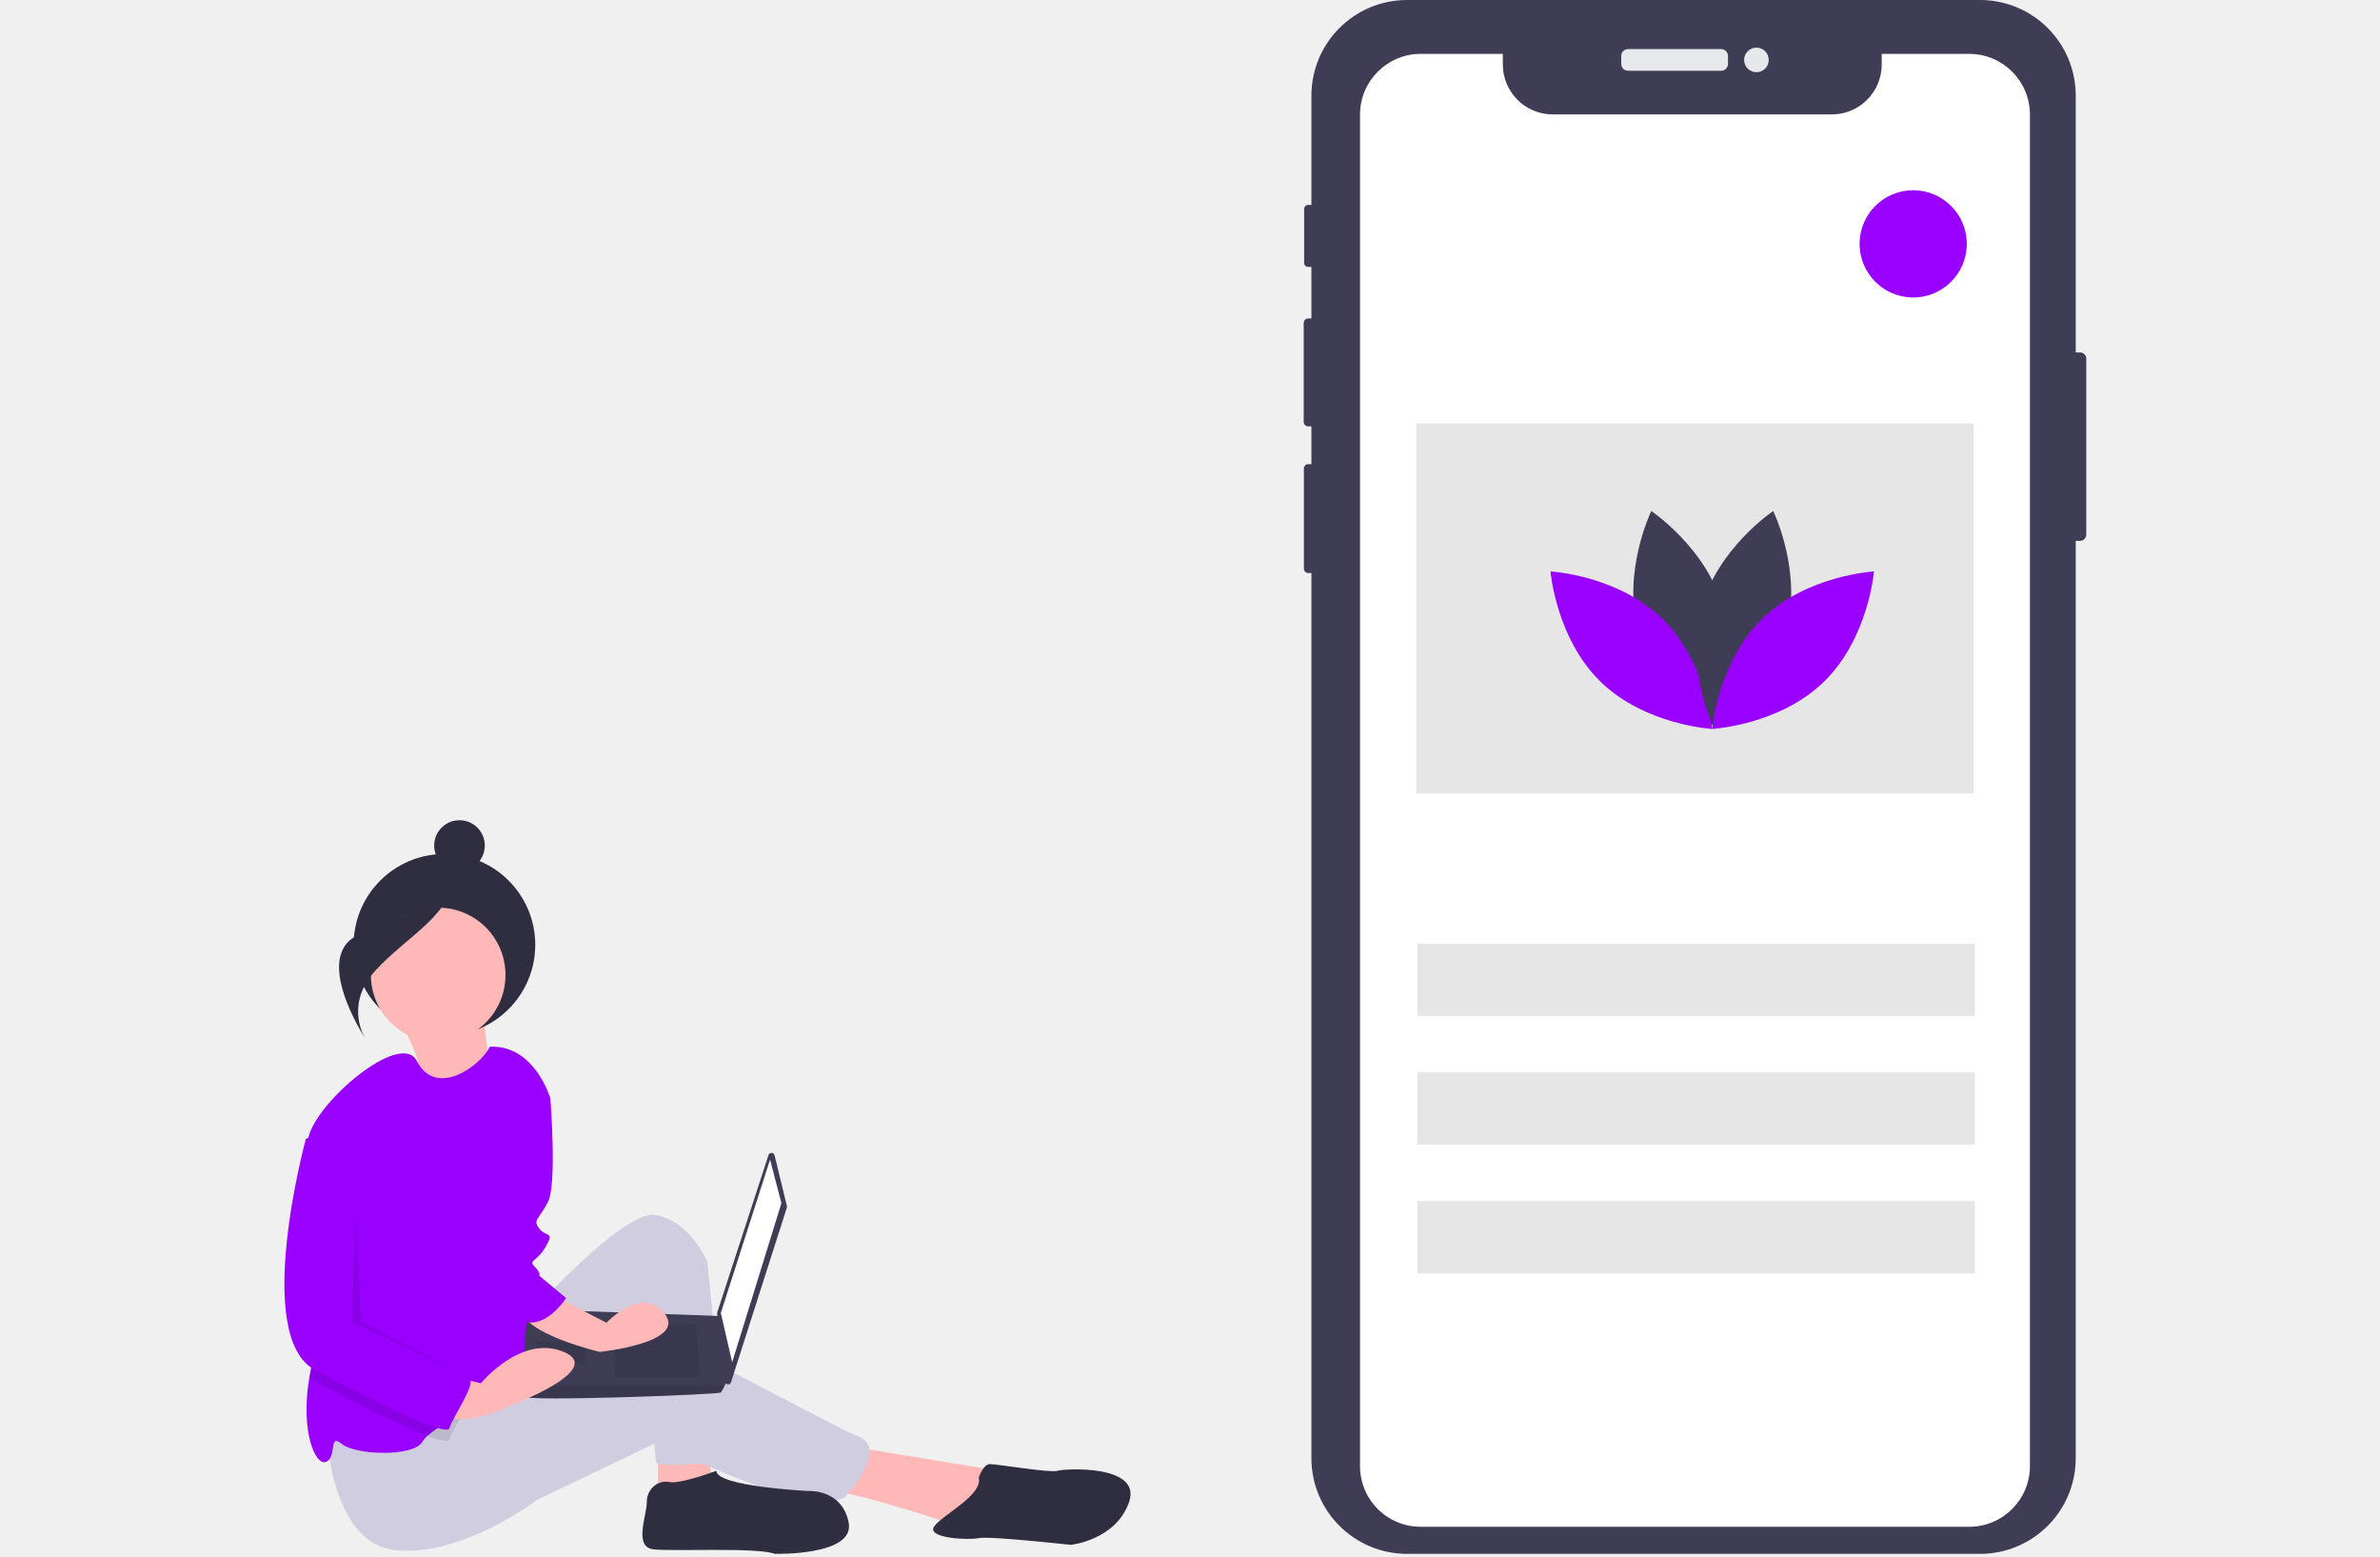
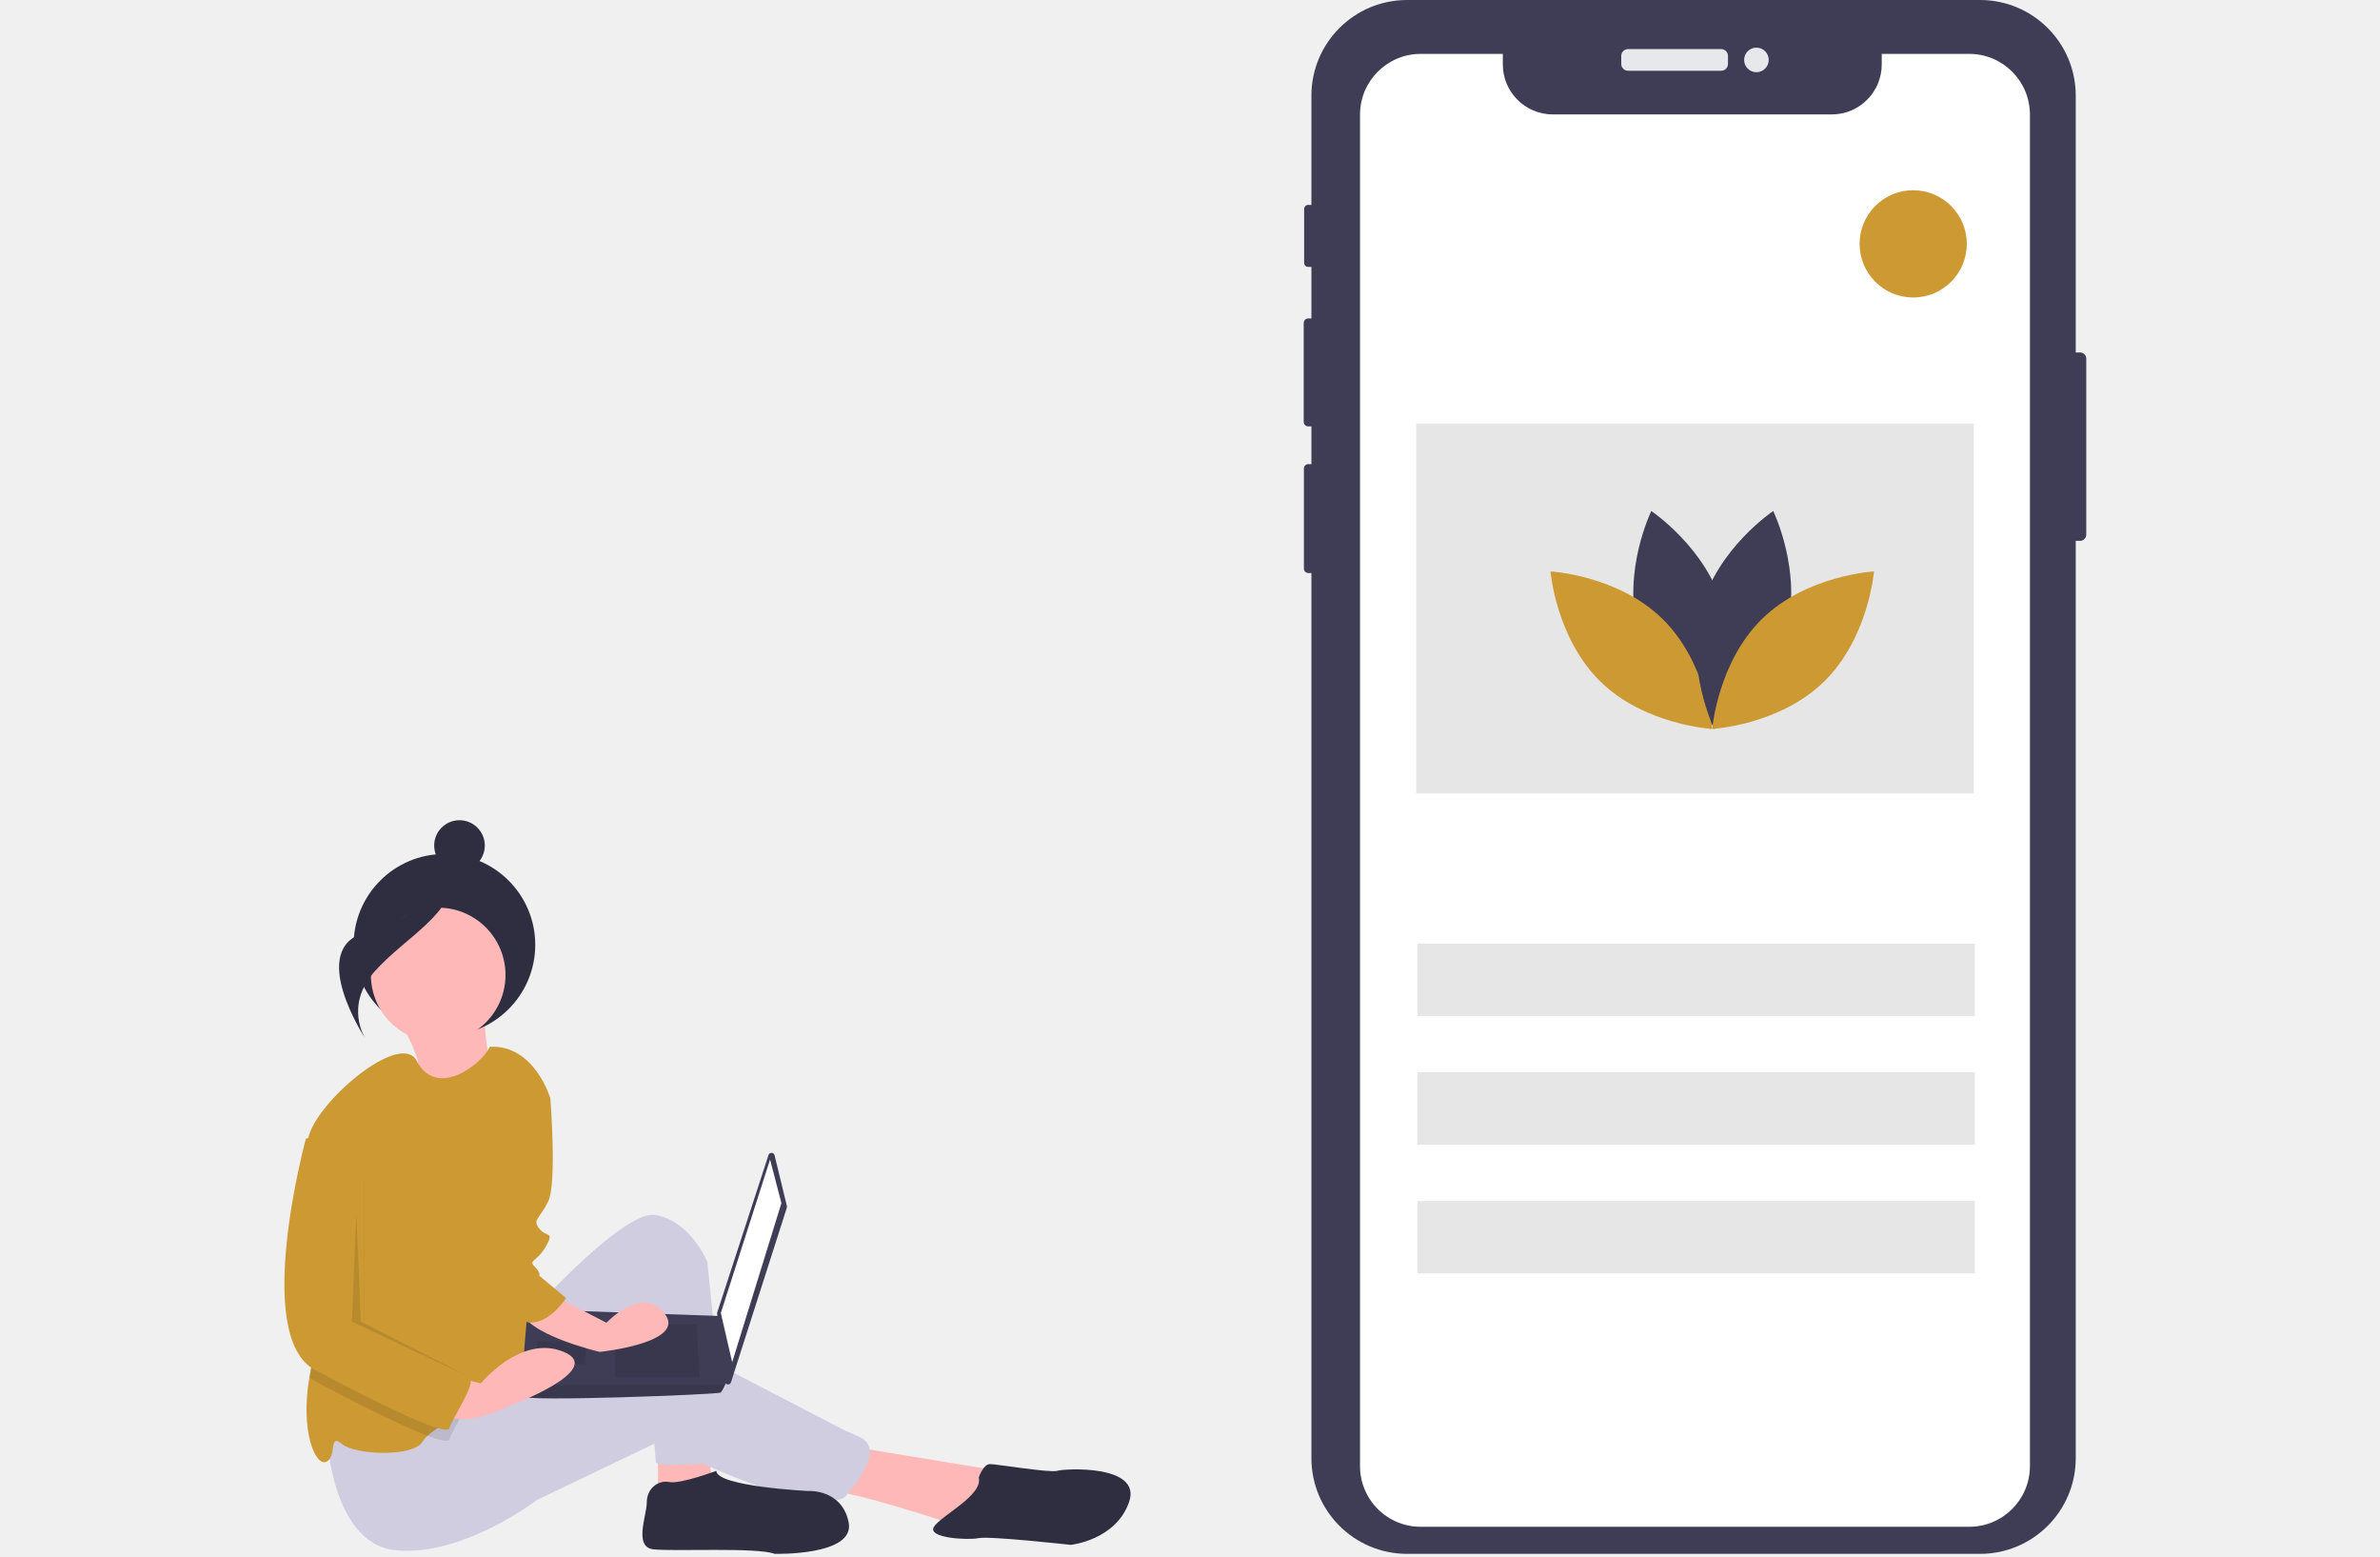
<svg xmlns="http://www.w3.org/2000/svg" id="e4e5ac1e-f7c3-49db-bea6-73c2d2e1dfe0" data-name="Layer 1" width="888" height="580.723" viewBox="0 0 888 580.723">
  <path d="M304.558,539.723s10.804,17.136,6.946,21.776,28.95,4.756,28.95,4.756-4.928-24.928-3.478-30.665Z" transform="translate(-156 -159.6383)" fill="#ffb8b8" />
  <circle cx="165.825" cy="352.416" r="33.88" fill="#2f2e41" />
  <polygon points="245.51 536.052 245.51 556.137 265.594 551.952 263.921 537.726 245.51 536.052" fill="#ffb8b8" />
  <path d="M472.642,699.038l56.069,9.205-14.226,20.921s-39.332-13.39-49.374-13.39S472.642,699.038,472.642,699.038Z" transform="translate(-156 -159.6383)" fill="#ffb8b8" />
  <path d="M345.441,658.869s41.843-48.537,55.232-46.027,19.248,17.574,19.248,17.574l7.532,74.48s-26.779,2.511-26.779,0-5.021-56.069-5.021-56.069S356.32,735.859,335.399,678.117Z" transform="translate(-156 -159.6383)" fill="#d0cde1" />
  <path d="M277.656,691.506s.837,43.843,25.942,46.353,52.722-18.737,52.722-18.737l45.19-21.649s53.559,28.344,69.459,20.813c0,0,16.737-17.574,5.858-22.595s-.837,0-.837,0l-64.438-33.474s-12.553-3.347-34.311,5.858-51.048,13.39-51.048,13.39Z" transform="translate(-156 -159.6383)" fill="#d0cde1" />
  <circle cx="163.498" cy="363.66" r="25.106" fill="#ffb8b8" />
-   <path d="M355.483,593.594l-1.674,35.148s.837,46.027-6.695,49.374c-3.808,1.69-11.457,5.088-18.528,8.804-5.306,2.778-10.285,5.724-13.063,8.26a9.368,9.368,0,0,0-1.883,2.184c-3.347,5.858-25.106,5.021-30.127.837s-1.674,5.021-5.858,6.695c-4.05,1.623-9.666-11.649-6.226-31.466.109-.661.234-1.331.368-2.008,3.841-19.206-2.193-65.208-1.264-82.982a31.273,31.273,0,0,1,.427-4.05c2.511-13.39,34.545-40.638,40.537-29.03,7.381,14.327,24.336,1.239,27.248-5.281,16.737-.837,22.595,19.248,22.595,19.248Z" transform="translate(-156 -159.6383)" fill="#9900FF" />
+   <path d="M355.483,593.594l-1.674,35.148s.837,46.027-6.695,49.374c-3.808,1.69-11.457,5.088-18.528,8.804-5.306,2.778-10.285,5.724-13.063,8.26a9.368,9.368,0,0,0-1.883,2.184c-3.347,5.858-25.106,5.021-30.127.837s-1.674,5.021-5.858,6.695c-4.05,1.623-9.666-11.649-6.226-31.466.109-.661.234-1.331.368-2.008,3.841-19.206-2.193-65.208-1.264-82.982a31.273,31.273,0,0,1,.427-4.05c2.511-13.39,34.545-40.638,40.537-29.03,7.381,14.327,24.336,1.239,27.248-5.281,16.737-.837,22.595,19.248,22.595,19.248Z" transform="translate(-156 -159.6383)" fill="#CC9933" />
  <path d="M423.268,708.243s-13.39,5.021-17.574,4.184-8.369,2.511-8.369,7.532-5.021,16.737,2.511,17.574,38.495-.837,45.19,1.674c0,0,30.127.837,27.616-11.716s-15.063-11.716-15.063-11.716S423.268,714.101,423.268,708.243Z" transform="translate(-156 -159.6383)" fill="#2f2e41" />
  <path d="M521.18,710.754s1.674-5.021,4.184-5.021,22.595,3.347,25.106,2.511,31.8-2.511,26.779,11.716-21.758,15.9-21.758,15.9-30.127-3.347-34.311-2.511-19.248,0-16.737-4.184S522.854,717.449,521.18,710.754Z" transform="translate(-156 -159.6383)" fill="#2f2e41" />
  <path d="M445.005,590.551l4.591,18.938a1.183,1.183,0,0,1-.023.639L428.747,675.211a1.183,1.183,0,0,1-2.302-.227l-2.881-25.353a1.183,1.183,0,0,1,.051-.5l19.116-58.667A1.183,1.183,0,0,1,445.005,590.551Z" transform="translate(-156 -159.6383)" fill="#3f3d56" />
  <polygon points="287.316 432.512 291.555 448.761 273.186 508.105 268.947 489.737 287.316 432.512" fill="#fff" />
  <path d="M350.768,680.46c.706,2.119,73.473-.706,74.18-1.413a15.335,15.335,0,0,0,1.554-2.826c.664-1.413,1.272-2.826,1.272-2.826l-2.826-22.876L352.887,647.962s-1.802,19.386-2.169,28.259A21.199,21.199,0,0,0,350.768,680.46Z" transform="translate(-156 -159.6383)" fill="#3f3d56" />
  <polygon points="259.763 493.975 261.176 513.757 229.385 513.757 229.385 493.975 259.763 493.975" opacity="0.1" />
  <polygon points="218.788 500.334 218.978 500.296 218.081 508.811 200.419 508.811 200.419 500.334 218.788 500.334" opacity="0.1" />
  <path d="M350.768,680.46c.706,2.119,73.473-.706,74.18-1.413a15.335,15.335,0,0,0,1.554-2.826h-75.784A21.199,21.199,0,0,0,350.768,680.46Z" transform="translate(-156 -159.6383)" opacity="0.1" />
  <circle cx="171.439" cy="315.379" r="9.442" fill="#2f2e41" />
  <path d="M324.599,485.295s-9.647,16.046-32.078,22.052-.183,39.715-.183,39.715-8.09-12.258,3.579-25.239S326.365,499.967,324.599,485.295Z" transform="translate(-156 -159.6383)" fill="#2f2e41" />
  <path d="M328.587,686.92c-2.067,3.908-4.494,7.967-4.904,9.607-.276,1.113-3.339.469-8.159-1.347-9.666-3.657-26.419-12.034-42.052-20.411a13.202,13.202,0,0,1-2.042-1.339c.109-.661.234-1.331.368-2.008,3.841-19.206-2.193-65.208-1.264-82.982l7.122-2.377,14.226,13.39v56.906s36.822,20.084,39.332,21.758C332.495,678.97,330.729,682.861,328.587,686.92Z" transform="translate(-156 -159.6383)" opacity="0.1" />
  <path d="M359.667,641.295l22.595,11.716s13.39-14.226,21.758-3.347S379.752,663.89,379.752,663.89s-28.453-6.695-29.29-15.9S359.667,641.295,359.667,641.295Z" transform="translate(-156 -159.6383)" fill="#ffb8b8" />
  <path d="M322.009,672.259l13.39,3.347S350.462,657.195,366.362,663.89s-20.084,20.084-20.084,20.084-19.248,10.042-26.779,1.674S322.009,672.259,322.009,672.259Z" transform="translate(-156 -159.6383)" fill="#ffb8b8" />
-   <path d="M351.299,561.794c.837.837,10.042,7.532,10.042,7.532s2.511,31.8-.837,38.495-5.858,6.695-3.347,10.042,5.858.837,2.511,6.695-6.695,5.021-4.184,7.532,1.674,3.347,1.674,3.347l10.042,8.369s-6.161,9.813-13.96,9.091-14.493-38.381-14.493-38.381Z" transform="translate(-156 -159.6383)" fill="#9900FF" />
-   <path d="M277.656,581.878l-7.532,2.511s-20.084,73.643,3.347,86.196,49.374,25.106,50.211,21.758S333.725,675.606,331.214,673.932s-39.332-21.758-39.332-21.758v-56.906Z" transform="translate(-156 -159.6383)" fill="#9900FF" />
+   <path d="M351.299,561.794c.837.837,10.042,7.532,10.042,7.532s2.511,31.8-.837,38.495-5.858,6.695-3.347,10.042,5.858.837,2.511,6.695-6.695,5.021-4.184,7.532,1.674,3.347,1.674,3.347l10.042,8.369s-6.161,9.813-13.96,9.091-14.493-38.381-14.493-38.381Z" transform="translate(-156 -159.6383)" fill="#CC9933" />
+   <path d="M277.656,581.878l-7.532,2.511s-20.084,73.643,3.347,86.196,49.374,25.106,50.211,21.758S333.725,675.606,331.214,673.932s-39.332-21.758-39.332-21.758v-56.906Z" transform="translate(-156 -159.6383)" fill="#CC9933" />
  <polygon points="132.953 452.785 131.28 492.954 175.633 513.876 134.627 492.954 132.953 452.785" opacity="0.1" />
  <path d="M934.4,293.398v65.68a2.296,2.296,0,0,1-2.29,2.29h-1.63v342.15a35.702,35.702,0,0,1-35.7,35.7H680.99a35.693,35.693,0,0,1-35.69-35.7v-330.15h-1.18a1.618,1.618,0,0,1-1.62-1.61V334.378a1.62,1.62,0,0,1,1.62-1.62h1.18V318.678h-1.19a1.696,1.696,0,0,1-1.69-1.7v-36.87a1.694,1.694,0,0,1,1.69-1.69h1.19v-19.22h-1.21a1.498,1.498,0,0,1-1.5-1.5v-20.12a1.507,1.507,0,0,1,1.5-1.51h1.21v-40.74a35.691,35.691,0,0,1,35.69-35.69H894.78a35.7,35.7,0,0,1,35.7,35.69v95.78h1.63A2.296,2.296,0,0,1,934.4,293.398Z" transform="translate(-156 -159.6383)" fill="#3f3d56" />
  <rect x="604.903" y="18.307" width="39.823" height="8.086" rx="2.542" fill="#e6e8ec" />
  <circle cx="655.335" cy="22.35" r="4.587" fill="#e6e8ec" />
  <path d="M913.385,202.388v504.09a22.65,22.65,0,0,1-22.65,22.64h-204.65a22.611,22.611,0,0,1-22.65-22.64v-504.09a22.649,22.649,0,0,1,22.65-22.65h30.63v3.93a18.65,18.65,0,0,0,18.65,18.65h104.08a18.65,18.65,0,0,0,18.65-18.65v-3.93h32.64A22.643,22.643,0,0,1,913.385,202.388Z" transform="translate(-156 -159.6383)" fill="#fff" />
  <rect x="528.827" y="351.959" width="208" height="27" fill="#e6e6e6" />
  <rect x="528.827" y="399.959" width="208" height="27" fill="#e6e6e6" />
  <rect x="528.827" y="447.959" width="208" height="27" fill="#e6e6e6" />
-   <circle cx="713.827" cy="90.959" r="20" fill="#9900FF" />
+   <circle cx="713.827" cy="90.959" r="20" fill="#CC9933" />
  <rect x="528.41" y="157.959" width="208" height="138" fill="#e6e6e6" />
  <path d="M767.235,395.188c6.073,22.45,26.875,36.354,26.875,36.354s10.955-22.495,4.882-44.945-26.875-36.354-26.875-36.354S761.162,372.738,767.235,395.188Z" transform="translate(-156 -159.6383)" fill="#3f3d56" />
-   <path d="M776.159,390.363c16.665,16.223,18.7,41.16,18.7,41.16s-24.984-1.364-41.648-17.587-18.7-41.16-18.7-41.16S759.495,374.141,776.159,390.363Z" transform="translate(-156 -159.6383)" fill="#9900FF" />
+   <path d="M776.159,390.363c16.665,16.223,18.7,41.16,18.7,41.16s-24.984-1.364-41.648-17.587-18.7-41.16-18.7-41.16S759.495,374.141,776.159,390.363Z" transform="translate(-156 -159.6383)" fill="#CC9933" />
  <path d="M822.484,395.188c-6.073,22.45-26.875,36.354-26.875,36.354s-10.955-22.495-4.882-44.945S817.602,350.243,817.602,350.243,828.557,372.738,822.484,395.188Z" transform="translate(-156 -159.6383)" fill="#3f3d56" />
-   <path d="M813.56,390.363c-16.665,16.223-18.7,41.16-18.7,41.16s24.984-1.364,41.648-17.587,18.7-41.16,18.7-41.16S830.225,374.141,813.56,390.363Z" transform="translate(-156 -159.6383)" fill="#9900FF" />
+   <path d="M813.56,390.363c-16.665,16.223-18.7,41.16-18.7,41.16s24.984-1.364,41.648-17.587,18.7-41.16,18.7-41.16S830.225,374.141,813.56,390.363Z" transform="translate(-156 -159.6383)" fill="#CC9933" />
</svg>
